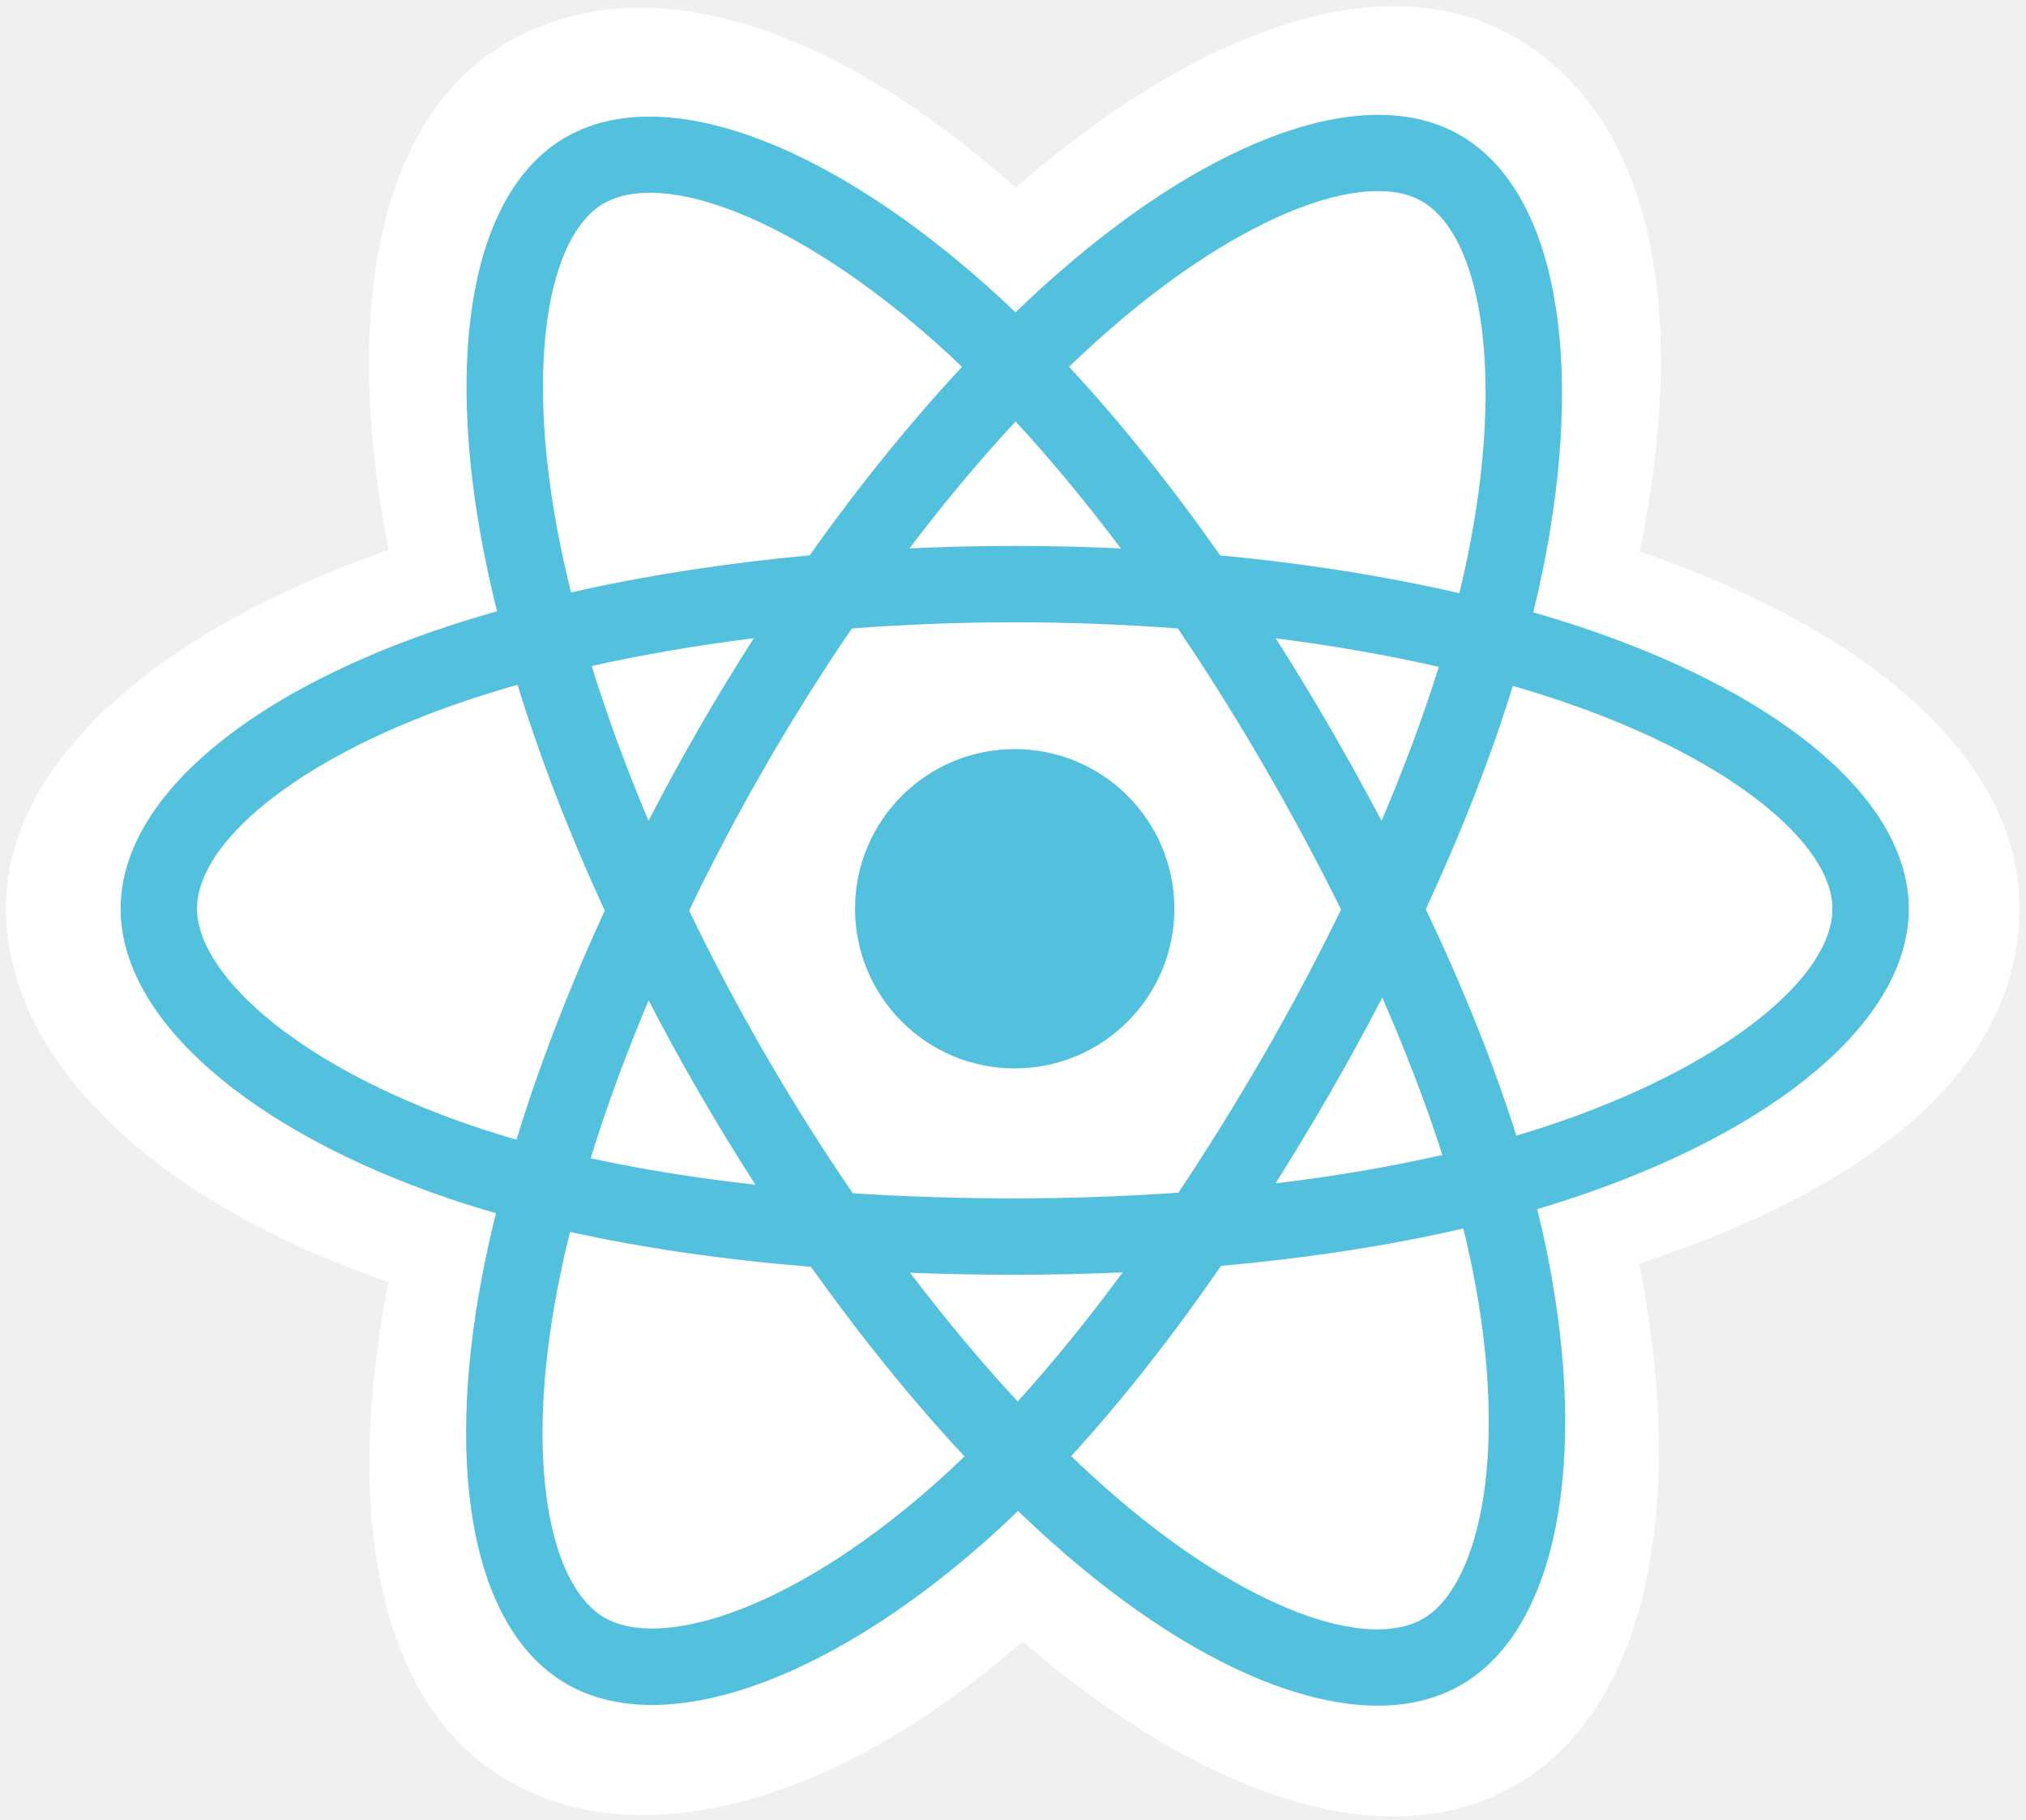
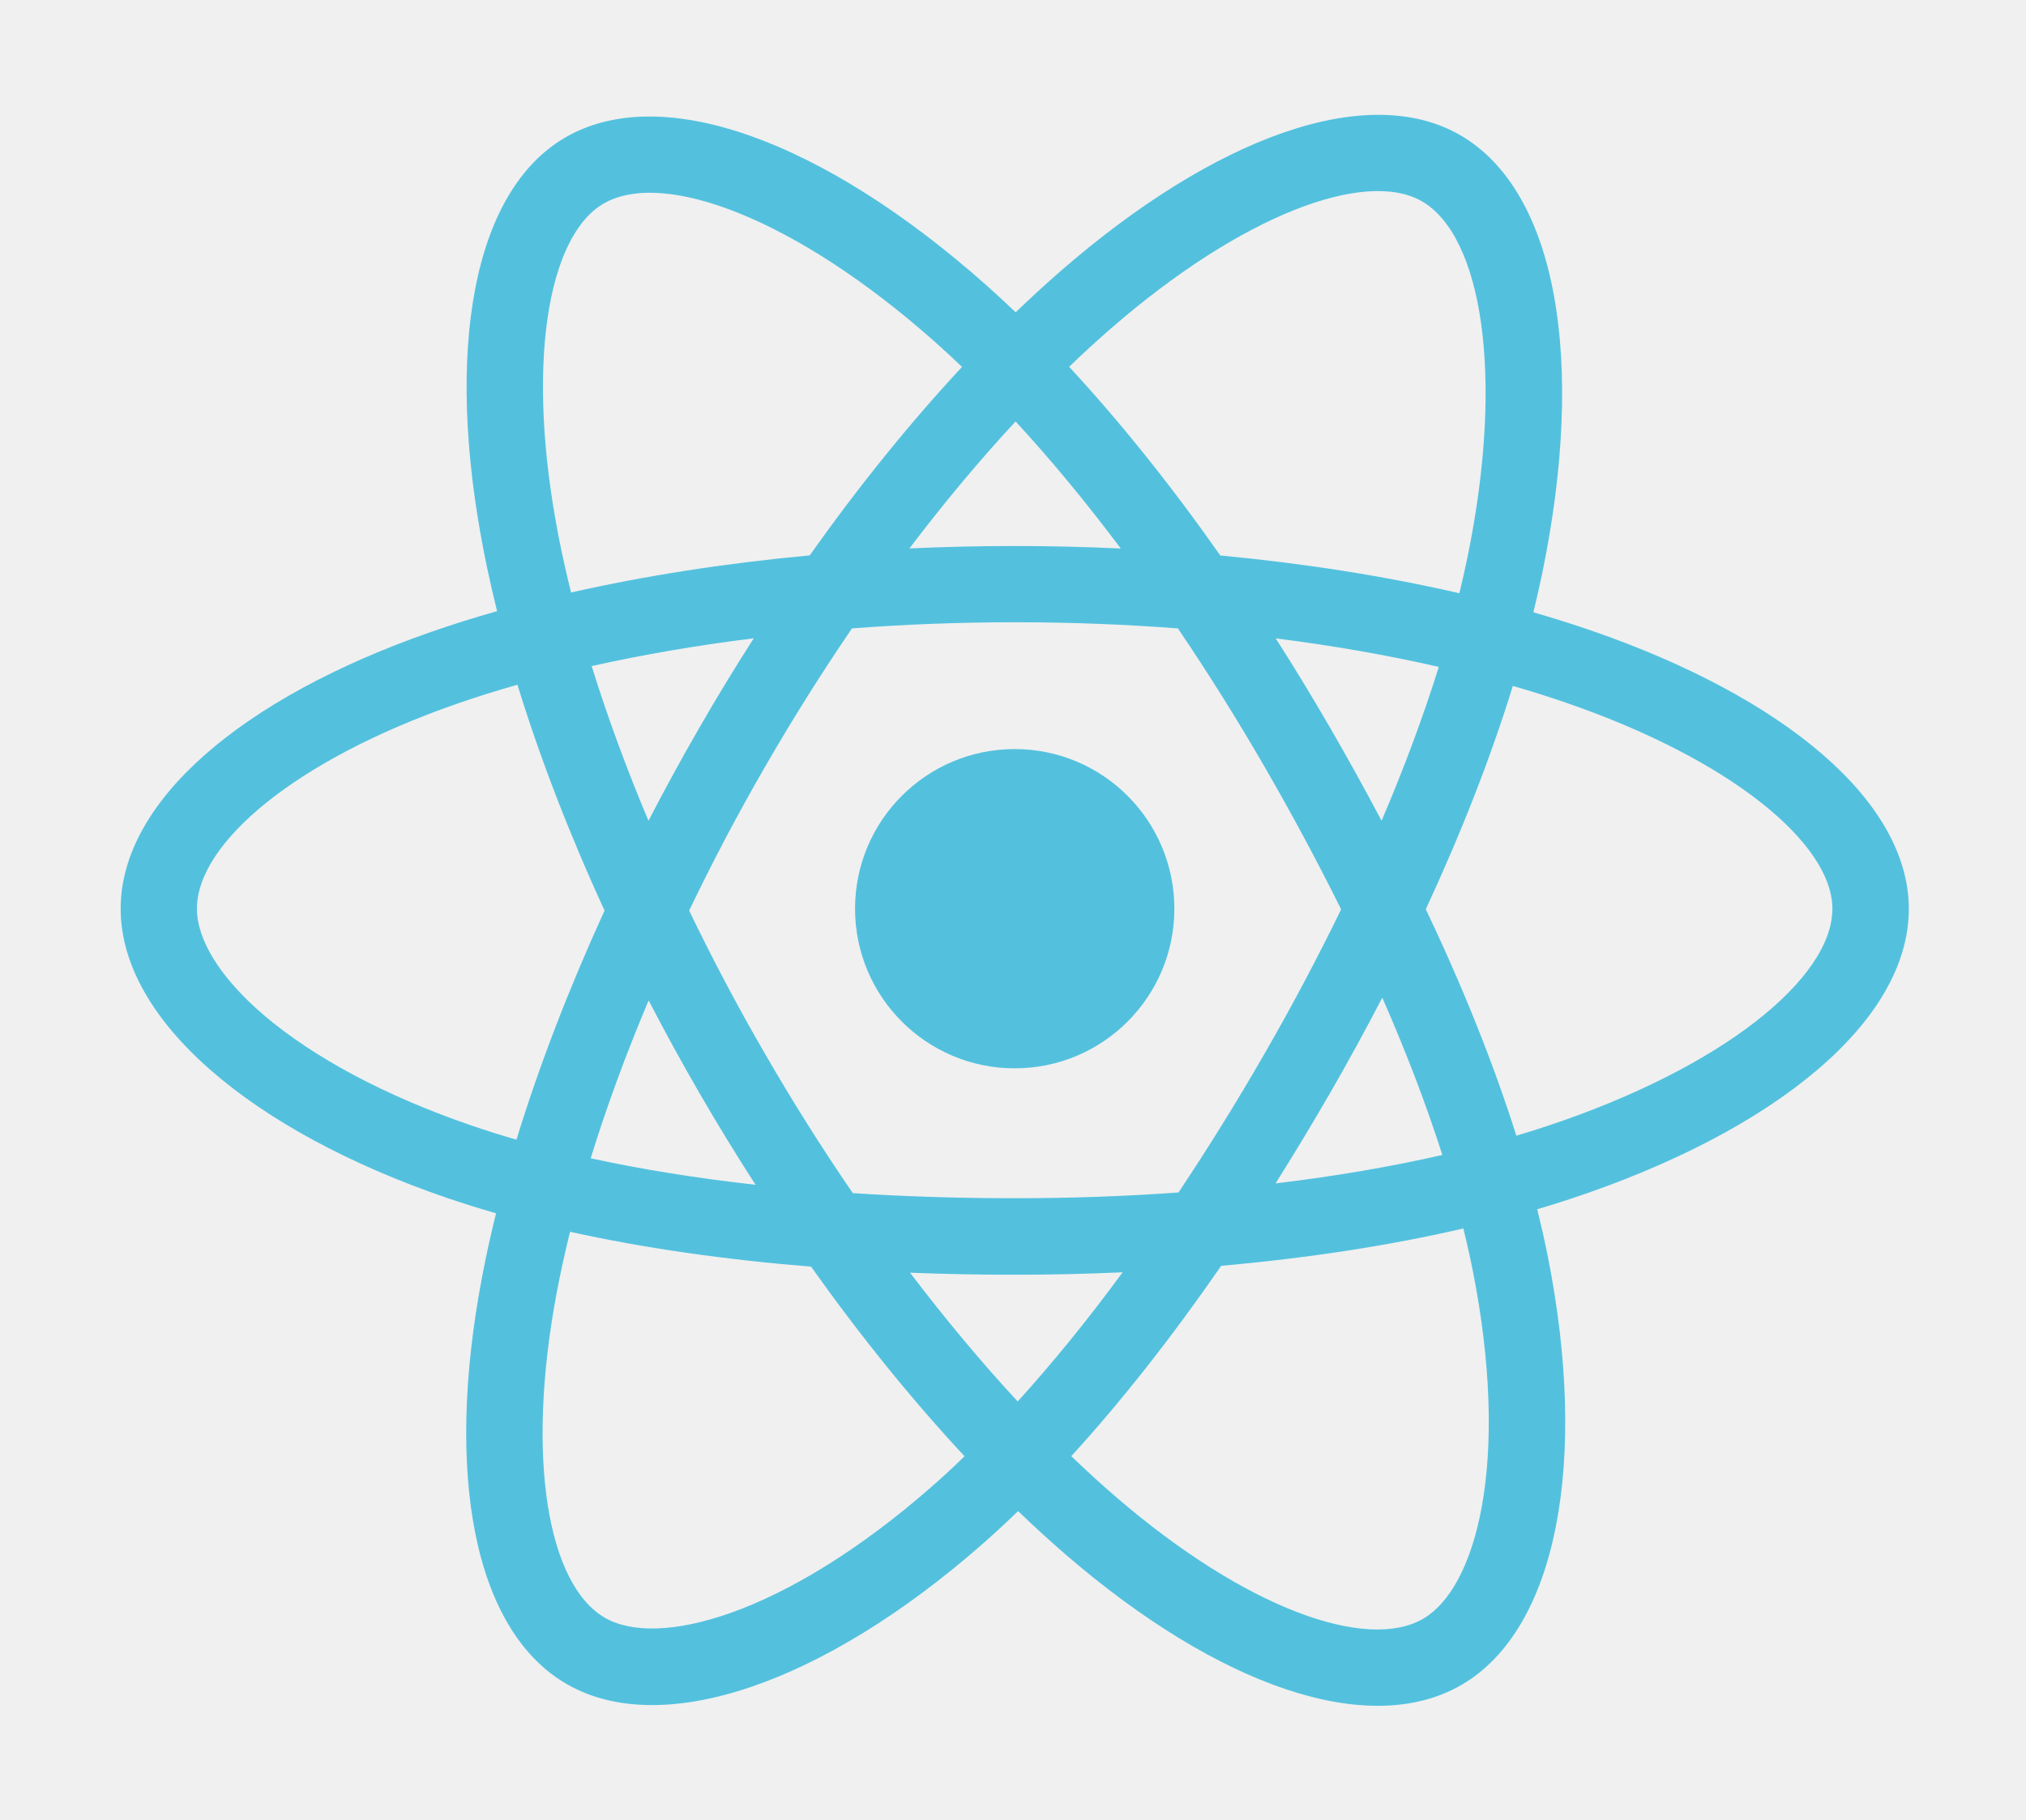
- <svg xmlns="http://www.w3.org/2000/svg" width="2500" height="2246" preserveAspectRatio="xMinYMin meet" viewBox="0 0 256 230">
-   <path fill="#FFF" d="M.754 114.75c0 19.215 18.763 37.152 48.343 47.263-5.907 29.737-1.058 53.706 15.136 63.045 16.645 9.6 41.443 2.955 64.98-17.62 22.943 19.744 46.13 27.514 62.31 18.148 16.63-9.627 21.687-35.221 15.617-65.887 30.81-10.186 48.044-25.481 48.044-44.949 0-18.769-18.797-35.006-47.979-45.052 6.535-31.933.998-55.32-15.867-65.045-16.259-9.376-39.716-1.204-62.996 19.056C104.122 2.205 80.897-4.36 64.05 5.392 47.806 14.795 43.171 39.2 49.097 69.487 20.515 79.452.754 96.057.754 114.75z" />
-   <path fill="#53C1DE" d="M201.025 79.674a151.364 151.364 0 0 0-7.274-2.292 137.5 137.5 0 0 0 1.124-4.961c5.506-26.728 1.906-48.26-10.388-55.348-11.787-6.798-31.065.29-50.535 17.233a151.136 151.136 0 0 0-5.626 5.163 137.573 137.573 0 0 0-3.744-3.458c-20.405-18.118-40.858-25.752-53.139-18.643-11.776 6.817-15.264 27.06-10.307 52.39a150.91 150.91 0 0 0 1.67 7.484c-2.894.822-5.689 1.698-8.363 2.63-23.922 8.34-39.2 21.412-39.2 34.97 0 14.004 16.4 28.05 41.318 36.566a128.44 128.44 0 0 0 6.11 1.91 147.813 147.813 0 0 0-1.775 8.067c-4.726 24.89-1.035 44.653 10.71 51.428 12.131 6.995 32.491-.195 52.317-17.525 1.567-1.37 3.14-2.823 4.715-4.346a148.34 148.34 0 0 0 6.108 5.573c19.204 16.525 38.17 23.198 49.905 16.405 12.12-7.016 16.058-28.247 10.944-54.078-.39-1.973-.845-3.988-1.355-6.04 1.43-.422 2.833-.858 4.202-1.312 25.904-8.582 42.757-22.457 42.757-36.648 0-13.607-15.77-26.767-40.174-35.168z" />
-   <path fill="#FFF" d="M195.406 142.328c-1.235.409-2.503.804-3.795 1.187-2.86-9.053-6.72-18.68-11.442-28.625 4.507-9.71 8.217-19.213 10.997-28.208 2.311.67 4.555 1.375 6.717 2.12 20.91 7.197 33.664 17.84 33.664 26.04 0 8.735-13.775 20.075-36.14 27.486zm-9.28 18.389c2.261 11.422 2.584 21.749 1.086 29.822-1.346 7.254-4.052 12.09-7.398 14.027-7.121 4.122-22.35-1.236-38.772-15.368-1.883-1.62-3.78-3.35-5.682-5.18 6.367-6.964 12.73-15.06 18.94-24.05 10.924-.969 21.244-2.554 30.603-4.717.46 1.86.87 3.683 1.223 5.466zm-93.85 43.137c-6.957 2.457-12.498 2.527-15.847.596-7.128-4.11-10.09-19.98-6.049-41.265a138.507 138.507 0 0 1 1.65-7.502c9.255 2.047 19.5 3.52 30.45 4.408 6.251 8.797 12.798 16.883 19.396 23.964a118.863 118.863 0 0 1-4.305 3.964c-8.767 7.664-17.552 13.1-25.294 15.835zm-32.593-61.58c-11.018-3.766-20.117-8.66-26.354-14-5.604-4.8-8.434-9.565-8.434-13.432 0-8.227 12.267-18.722 32.726-25.855a139.276 139.276 0 0 1 7.777-2.447c2.828 9.197 6.537 18.813 11.013 28.537-4.534 9.869-8.296 19.638-11.15 28.943a118.908 118.908 0 0 1-5.578-1.746zm10.926-74.37c-4.247-21.703-1.427-38.074 5.67-42.182 7.56-4.376 24.275 1.864 41.893 17.507 1.126 1 2.257 2.047 3.39 3.13-6.564 7.049-13.051 15.074-19.248 23.82-10.627.985-20.8 2.567-30.152 4.686a141.525 141.525 0 0 1-1.553-6.962zm97.467 24.067a306.982 306.982 0 0 0-6.871-11.3c7.21.91 14.117 2.12 20.603 3.601-1.947 6.241-4.374 12.767-7.232 19.457a336.42 336.42 0 0 0-6.5-11.758zm-39.747-38.714c4.452 4.823 8.911 10.209 13.297 16.052a284.245 284.245 0 0 0-26.706-.006c4.39-5.789 8.887-11.167 13.409-16.046zm-40.002 38.78a285.24 285.24 0 0 0-6.378 11.685c-2.811-6.667-5.216-13.222-7.18-19.552 6.447-1.443 13.322-2.622 20.485-3.517a283.79 283.79 0 0 0-6.927 11.384zm7.133 57.683c-7.4-.826-14.379-1.945-20.824-3.348 1.995-6.442 4.453-13.138 7.324-19.948a283.494 283.494 0 0 0 6.406 11.692 285.27 285.27 0 0 0 7.094 11.604zm33.136 27.389c-4.575-4.937-9.138-10.397-13.595-16.27 4.326.17 8.737.256 13.22.256 4.606 0 9.159-.103 13.64-.303-4.4 5.98-8.843 11.448-13.265 16.317zm46.072-51.032c3.02 6.884 5.566 13.544 7.588 19.877-6.552 1.495-13.625 2.699-21.078 3.593a337.537 337.537 0 0 0 6.937-11.498 306.632 306.632 0 0 0 6.553-11.972zm-14.915 7.15a316.478 316.478 0 0 1-10.84 17.49c-6.704.479-13.632.726-20.692.726-7.031 0-13.871-.219-20.458-.646A273.798 273.798 0 0 1 96.72 133.28a271.334 271.334 0 0 1-9.64-18.206 273.864 273.864 0 0 1 9.611-18.216v.002a271.252 271.252 0 0 1 10.956-17.442c6.72-.508 13.61-.774 20.575-.774 6.996 0 13.895.268 20.613.78a290.704 290.704 0 0 1 10.887 17.383 316.418 316.418 0 0 1 9.741 18.13 290.806 290.806 0 0 1-9.709 18.29zm19.913-107.792c7.566 4.364 10.509 21.961 5.755 45.038a127.525 127.525 0 0 1-1.016 4.492c-9.374-2.163-19.554-3.773-30.212-4.773-6.209-8.841-12.642-16.88-19.1-23.838a141.92 141.92 0 0 1 5.196-4.766c16.682-14.518 32.273-20.25 39.377-16.153z" />
-   <path fill="#53C1DE" d="M128.221 94.665c11.144 0 20.177 9.034 20.177 20.177 0 11.144-9.033 20.178-20.177 20.178-11.143 0-20.177-9.034-20.177-20.178 0-11.143 9.034-20.177 20.177-20.177" />
+ <svg xmlns="http://www.w3.org/2000/svg" version="1.1" id="Layer_1" x="0px" y="0px" viewBox="0 0 2500 2246" style="enable-background:new 0 0 2500 2246;" xml:space="preserve">
+   <style type="text/css">
+ 	.st0{fill:none;}
+ 	.st1{fill:#53C1DE;}
+ </style>
+   <path class="st0" d="M7.4,1120.6c0,187.6,183.2,362.8,472.1,461.5c-57.7,290.4-10.3,524.5,147.8,615.6  c162.5,93.7,404.7,28.9,634.5-172.1c224,192.8,450.5,268.7,608.5,177.2c162.4-94,211.8-343.9,152.5-643.4  c300.9-99.5,469.2-248.8,469.2-438.9c0-183.3-183.6-341.8-468.5-439.9c63.8-311.8,9.7-540.2-154.9-635.2  c-158.8-91.6-387.8-11.8-615.2,186.1C1016.8,21.5,790-42.6,625.5,52.7c-158.6,91.8-203.9,330.1-146,625.9  C200.3,775.9,7.4,938,7.4,1120.6z" />
+   <path class="st0" d="M1705.7,1231.2L1705.7,1231.2c-20.5,39.4-41.8,78.4-64,116.9c-21.8,37.9-44.4,75.3-67.7,112.3  c72.8-8.7,141.8-20.5,205.8-35.1C1760,1363.4,1735.2,1298.4,1705.7,1231.2z" />
+   <path class="st0" d="M1574.2,787.8c23.2,36.3,45.5,73.1,67.1,110.3v0c21.9,37.8,43.1,76.1,63.5,114.8c27.9-65.3,51.6-129.1,70.6-190  C1712.1,808.5,1644.6,796.7,1574.2,787.8z" />
+   <path class="st0" d="M1052.3,1472.6c64.3,4.2,131.1,6.3,199.8,6.3c68.9,0,136.6-2.4,202.1-7.1c37.1-55.8,72.4-112.7,105.9-170.8l0,0  c33.7-58.4,65.3-118,94.8-178.6c-29.8-60-61.5-119.1-95.1-177c-33.4-57.8-68.9-114.4-106.3-169.7c-65.6-5-133-7.6-201.3-7.6  c-68,0-135.3,2.6-200.9,7.6c-37.8,55.4-73.5,112.2-107,170.3v0c-33.5,58.1-64.8,117.4-93.9,177.9c29.1,60.4,60.5,119.7,94.1,177.8  C978.3,1359.9,1014.2,1416.9,1052.3,1472.6z" />
+   <path class="st0" d="M930.2,787.6c-69.9,8.7-137.1,20.3-200,34.3c19.2,61.8,42.7,125.8,70.1,190.9c19.9-38.5,40.6-76.6,62.3-114.1  C884.2,861.2,906.8,824.1,930.2,787.6z" />
+   <path class="st0" d="M932.2,1462c-24-37.2-47.1-75-69.3-113.3c-21.7-37.6-42.6-75.6-62.6-114.2c-28,66.5-52,131.9-71.5,194.8  C791.8,1443.1,859.9,1454,932.2,1462z" />
+   <path class="st0" d="M1800.8,732c3.6-14.6,6.9-29.2,9.9-43.9c46.4-225.4,17.7-397.2-56.2-439.8l0,0c-69.4-40-221.6,16-384.5,157.7  c-17.3,15.1-34.2,30.6-50.7,46.5c63.1,67.9,125.9,146.4,186.5,232.8C1609.8,695.2,1709.2,710.9,1800.8,732z" />
+   <path class="st0" d="M689.5,663.1c4.5,22.8,9.5,45.5,15.2,68c91.3-20.7,190.7-36.1,294.4-45.8c60.5-85.4,123.9-163.8,188-232.6  c-11.1-10.6-22.1-20.8-33.1-30.6c-172-152.8-335.3-213.7-409.1-171C675.6,291.3,648,451.2,689.5,663.1L689.5,663.1z" />
+   <path class="st0" d="M1817.6,1569.4c-3.4-17.4-7.5-35.2-11.9-53.4c-91.4,21.1-192.2,36.6-298.8,46.1  c-60.6,87.8-122.8,166.8-185,234.9c18.6,17.9,37.1,34.8,55.5,50.6c160.4,138,309.1,190.3,378.6,150.1c32.7-18.9,59.1-66.1,72.2-137  C1842.8,1781.8,1839.6,1681,1817.6,1569.4L1817.6,1569.4z" />
+   <path class="st0" d="M1252.1,1573.1c-43.8,0-86.9-0.8-129.1-2.5c43.5,57.4,88.1,110.7,132.8,158.9c43.2-47.5,86.6-100.9,129.5-159.3  C1341.5,1572.1,1297.1,1573.1,1252.1,1573.1z" />
+   <path class="st0" d="M1932.4,867.2c-21.1-7.3-43-14.2-65.6-20.7c-27.1,87.8-63.4,180.6-107.4,275.5  c46.1,97.1,83.8,191.1,111.7,279.5c12.6-3.7,25-7.6,37.1-11.6h0c218.4-72.4,352.9-183.1,352.9-268.4  C2261.1,1041.4,2136.6,937.5,1932.4,867.2z" />
+   <path class="st0" d="M638.6,845.1c-25.5,7.2-50.9,15.2-75.9,23.9c-199.8,69.7-319.6,172.1-319.6,252.5c0,37.8,27.6,84.3,82.4,131.2  c60.9,52.1,149.8,99.9,257.4,136.7c18,6.1,36.2,11.8,54.5,17.1c27.9-90.9,64.6-186.3,108.9-282.6  C702.5,1028.8,666.2,934.9,638.6,845.1z" />
+   <path class="st0" d="M1383,676.8c-42.8-57.1-86.4-109.7-129.8-156.8c-44.2,47.6-88.1,100.2-130.9,156.7  C1209.1,672.7,1296.1,672.7,1383,676.8z" />
+   <path class="st0" d="M703.4,1520.3c-6,24.3-11.4,48.7-16.1,73.3c-39.5,207.9-10.5,362.8,59.1,403c32.7,18.9,86.8,18.2,154.7-5.8l0,0  c75.6-26.7,161.4-79.8,247-154.6c14.3-12.6,28.3-25.5,42-38.7c-64.4-69.1-128.4-148.1-189.4-234  C893.8,1554.7,793.8,1540.3,703.4,1520.3z" />
+   <g>
+     <path class="st1" d="M1963.1,778L1963.1,778c-23.5-8.1-47.2-15.5-71-22.4c4-16.1,7.6-32.2,11-48.4c53.8-261,18.6-471.3-101.4-540.5   c-115.1-66.4-303.4,2.8-493.5,168.3c-18.7,16.3-37.1,33.2-54.9,50.4c-12-11.5-24.2-22.7-36.6-33.8   c-199.3-176.9-399-251.5-518.9-182.1c-115,66.6-149.1,264.2-100.7,511.6c4.8,24.5,10.3,48.9,16.3,73.1c-28.3,8-55.6,16.6-81.7,25.7   C298,861.4,148.9,989.1,148.9,1121.5c0,136.8,160.1,273.9,403.5,357.1c19.7,6.7,39.6,12.9,59.7,18.7c-6.5,26.1-12.3,52.4-17.3,78.8   c-46.2,243.1-10.1,436,104.6,502.2c118.5,68.3,317.3-1.9,510.9-171.1c15.3-13.4,30.7-27.6,46-42.4c19.4,18.7,39.3,36.8,59.6,54.4   c187.5,161.4,372.7,226.5,487.3,160.2c118.4-68.5,156.8-275.8,106.9-528.1c-3.8-19.3-8.3-38.9-13.2-59c14-4.1,27.7-8.4,41-12.8   c253-83.8,417.5-219.3,417.5-357.9C2355.4,988.6,2201.4,860.1,1963.1,778z M1370,406.1c162.9-141.8,315.2-197.7,384.5-157.7l0,0   c73.9,42.6,102.6,214.5,56.2,439.8c-3,14.7-6.4,29.3-9.9,43.9c-91.5-21.1-190.9-36.8-295-46.6c-60.6-86.3-123.5-164.8-186.5-232.8   C1335.7,436.7,1352.7,421.2,1370,406.1z M800.4,1234.6c20,38.5,40.8,76.6,62.6,114.2c22.2,38.3,45.3,76.1,69.3,113.3   c-72.3-8.1-140.4-19-203.4-32.7C748.3,1366.4,772.3,1301.1,800.4,1234.6z M800.2,1012.9c-27.4-65.1-50.9-129.1-70.1-190.9   c63-14.1,130.1-25.6,200-34.3c-23.4,36.5-46,73.6-67.6,111.2C840.9,936.3,820.1,974.4,800.2,1012.9z M850.4,1123.7   c29-60.5,60.3-119.8,93.9-177.9v0c33.5-58.1,69.2-114.9,107-170.3c65.6-5,132.9-7.6,200.9-7.6c68.3,0,135.7,2.6,201.3,7.6   c37.4,55.3,72.9,111.9,106.3,169.7c33.6,58,65.3,117,95.1,177c-29.5,60.6-61.1,120.2-94.8,178.6l0,0   c-33.4,58.1-68.7,115-105.9,170.8c-65.5,4.7-133.1,7.1-202.1,7.1c-68.7,0-135.5-2.1-199.8-6.3c-38.1-55.6-74.1-112.7-107.8-171.1   C910.9,1243.5,879.5,1184.2,850.4,1123.7z M1641.7,1348.1c22.2-38.5,43.5-77.5,64-116.9h0c29.5,67.2,54.4,132.3,74.1,194.1   c-64,14.6-133.1,26.4-205.8,35.1C1597.3,1423.4,1619.8,1386,1641.7,1348.1z M1704.8,1012.9c-20.4-38.7-41.6-77-63.5-114.8v0   c-21.6-37.3-43.9-74.1-67.1-110.3c70.4,8.9,137.9,20.7,201.2,35.2C1756.4,883.9,1732.7,947.6,1704.8,1012.9z M1253.2,520.1   c43.5,47.1,87,99.7,129.8,156.8c-86.9-4.1-173.9-4.1-260.8-0.1C1165.1,620.2,1209,567.7,1253.2,520.1z M744.9,251.2   c73.8-42.7,237.1,18.2,409.1,171c11,9.8,22,20,33.1,30.6c-64.1,68.8-127.4,147.2-188,232.6c-103.8,9.6-203.1,25.1-294.4,45.8   c-5.6-22.5-10.7-45.2-15.2-68v0C648,451.2,675.6,291.3,744.9,251.2z M637.3,1406.4c-18.3-5.2-36.5-10.9-54.5-17.1   c-107.6-36.8-196.4-84.6-257.4-136.7c-54.7-46.9-82.4-93.4-82.4-131.2c0-80.3,119.8-182.8,319.6-252.5   c25.1-8.7,50.4-16.7,75.9-23.9c27.6,89.8,63.8,183.7,107.5,278.7C701.9,1220.1,665.2,1315.5,637.3,1406.4z M1148.1,1836   c-85.6,74.8-171.4,127.9-247,154.6l0,0c-67.9,24-122,24.7-154.7,5.8c-69.6-40.1-98.5-195.1-59.1-403c4.7-24.6,10.1-49,16.1-73.3   c90.4,20,190.4,34.4,297.4,43c61,85.9,125,164.9,189.4,234C1176.5,1810.6,1162.4,1823.5,1148.1,1836z M1255.8,1729.5   c-44.7-48.2-89.2-101.5-132.8-158.9c42.2,1.7,85.3,2.5,129.1,2.5c45,0,89.4-1,133.2-3C1342.3,1628.6,1298.9,1682,1255.8,1729.5z    M1828.2,1860.7c-13.1,70.8-39.6,118.1-72.2,137c-69.5,40.3-218.3-12.1-378.6-150.1c-18.4-15.8-36.9-32.7-55.5-50.6   c62.2-68,124.3-147.1,185-234.9c106.7-9.5,207.5-24.9,298.8-46.1c4.5,18.2,8.5,36,11.9,53.4v0   C1839.6,1681,1842.8,1781.8,1828.2,1860.7z M1908.2,1389.9L1908.2,1389.9c-12.1,4-24.5,7.9-37.1,11.6   c-27.9-88.4-65.6-182.4-111.7-279.5c44-94.8,80.2-187.6,107.4-275.5c22.6,6.5,44.5,13.4,65.6,20.7   c204.2,70.3,328.7,174.2,328.7,254.3C2261.1,1206.8,2126.6,1317.5,1908.2,1389.9z" />
+     <path class="st1" d="M1252.1,924.4c108.8,0,197,88.2,197,197c0,108.8-88.2,197-197,197c-108.8,0-197-88.2-197-197   C1055.1,1012.6,1143.3,924.4,1252.1,924.4" />
+   </g>
</svg>
